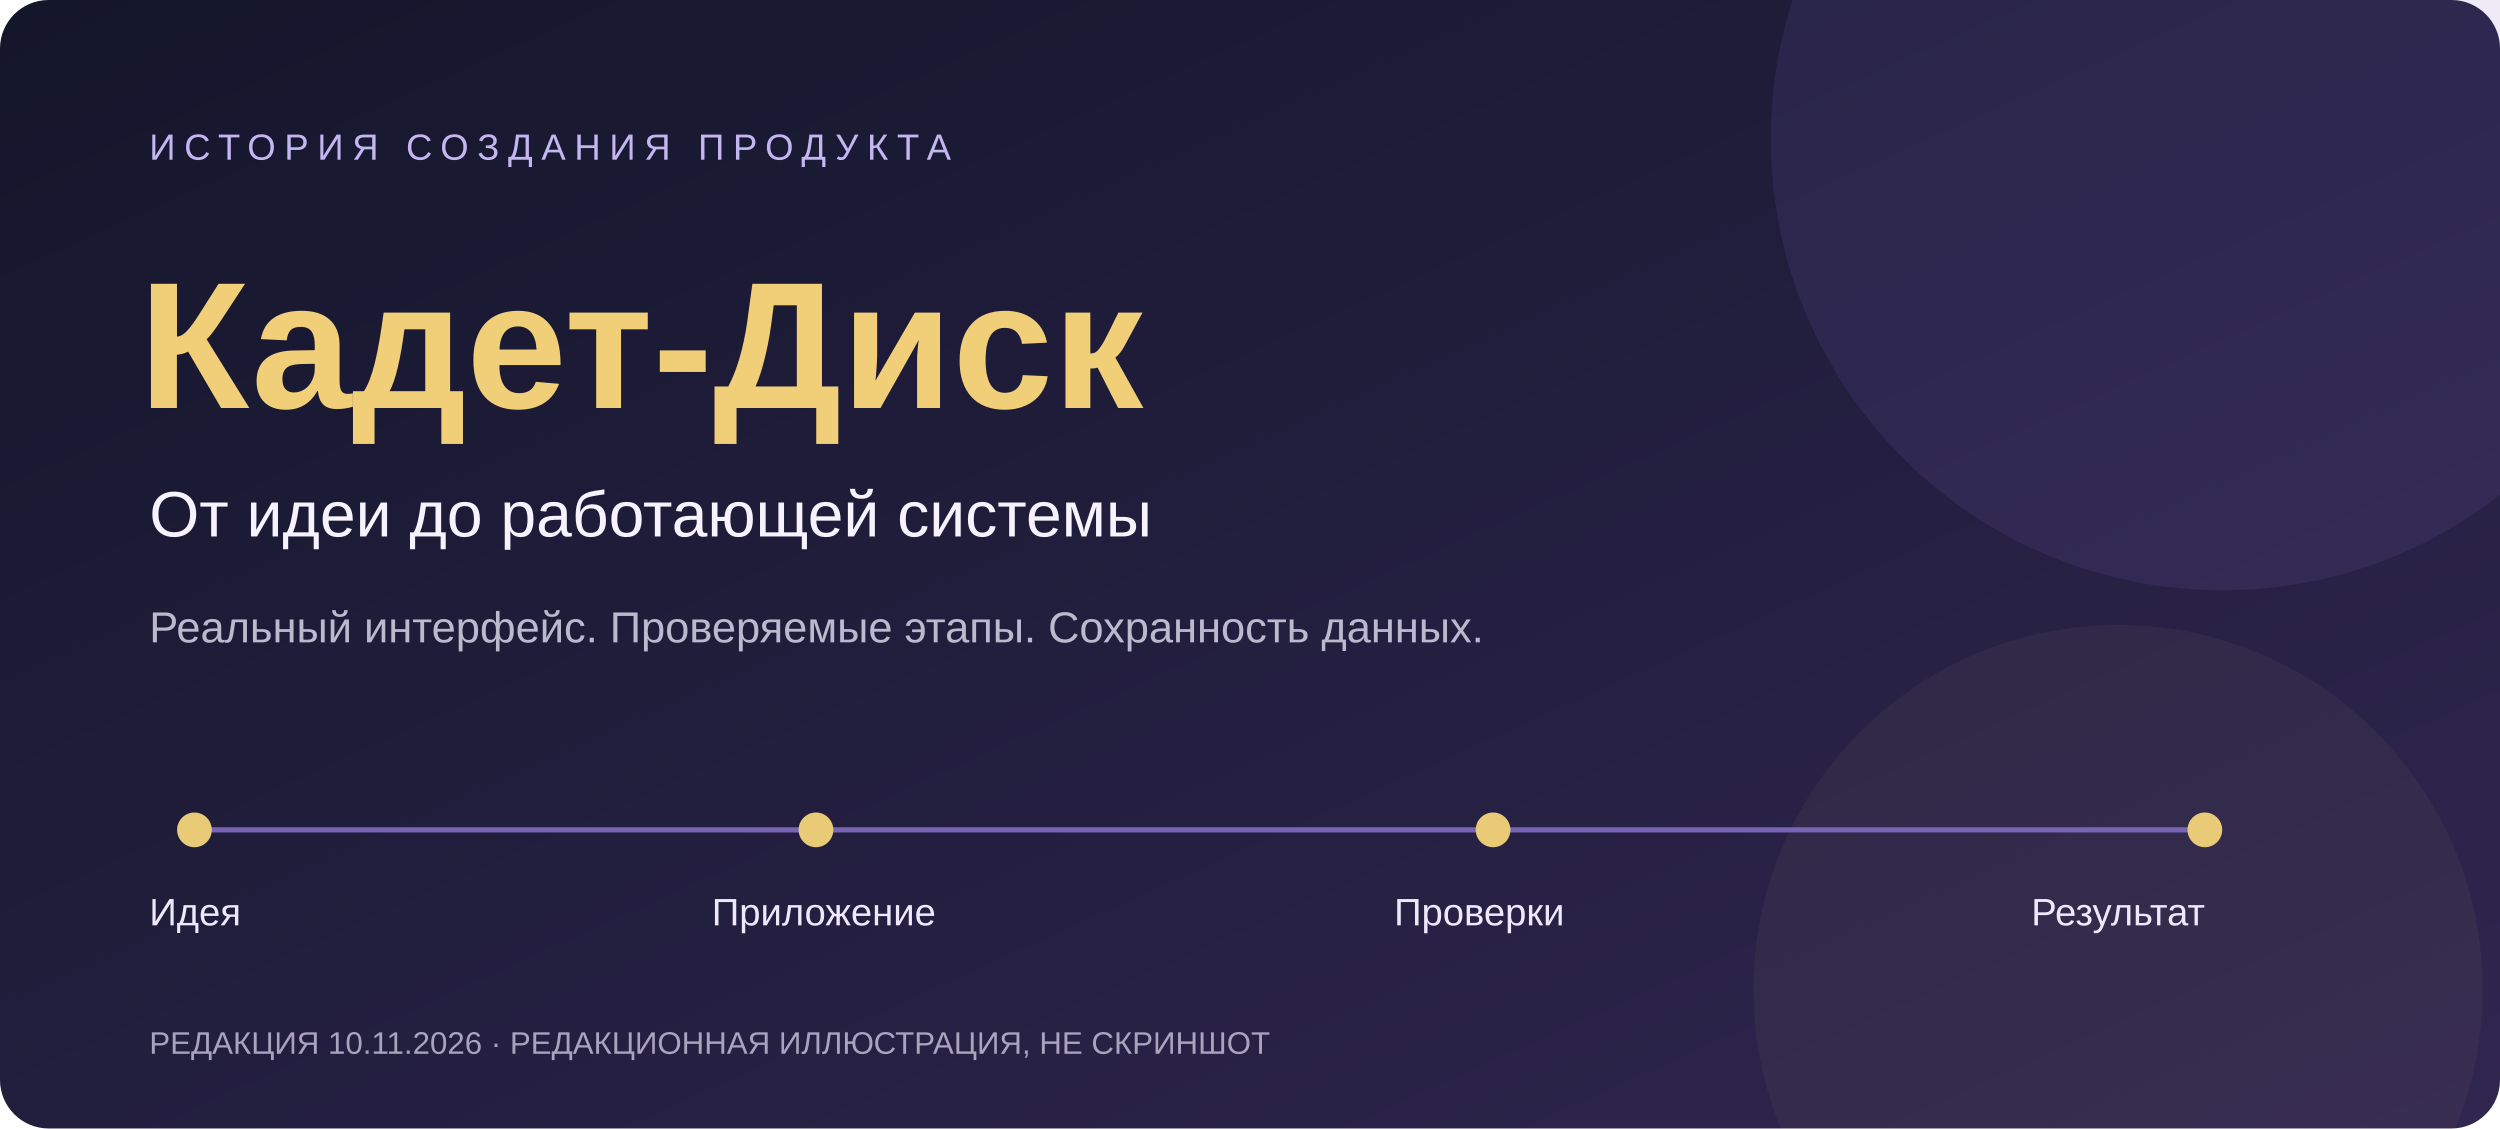
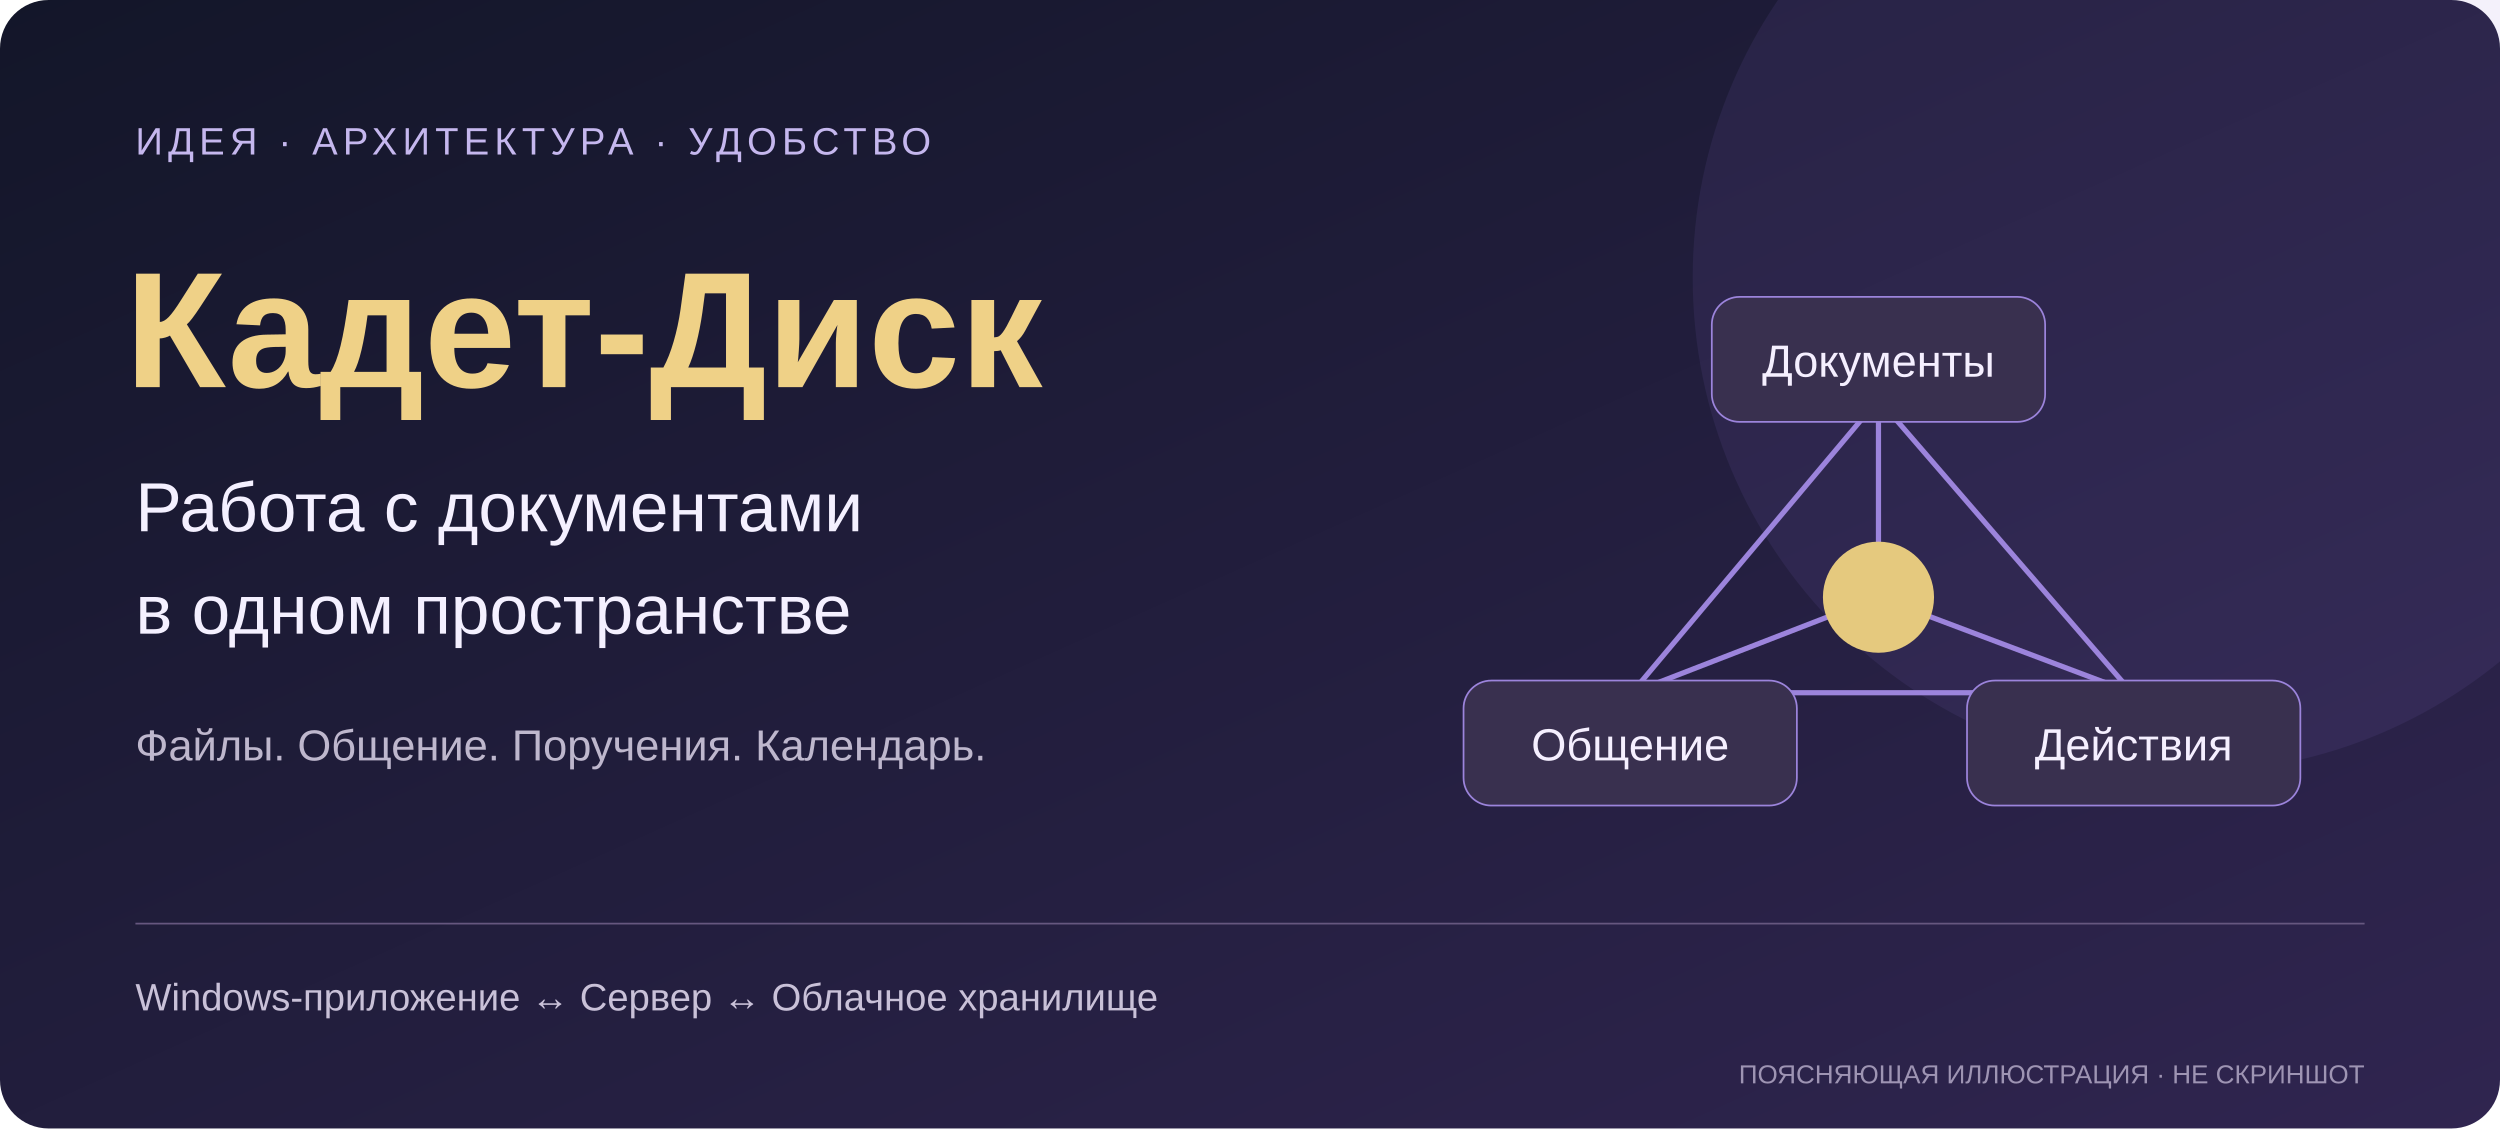
<svg xmlns="http://www.w3.org/2000/svg" width="1440" height="650" viewBox="0 0 1440 650">
  <defs>
    <linearGradient id="bg" x2="1" y2="1">
-       <stop stop-color="#14162b" />
-       <stop offset="1" stop-color="#302650" />
+       <stop stop-color="#131629" />
+       <stop offset="1" stop-color="#302550" />
    </linearGradient>
  </defs>
  <rect width="1440" height="650" rx="28" fill="url(#bg)" />
-   <circle cx="1280" cy="80" r="260" fill="#7864c5" opacity=".13" />
-   <circle cx="1220" cy="570" r="210" fill="#e9ca76" opacity=".05" />
+   <circle cx="1260" cy="160" r="285" fill="#8c73d7" opacity=".1" />
  <g font-family="Segoe UI,Arial,sans-serif">
-     <text x="86" y="92" fill="#c4b6f1" font-size="21" letter-spacing="5">ИСТОРИЯ СОЗДАНИЯ ПРОДУКТА</text>
-     <text x="80" y="235" fill="#f1cf78" font-size="104" font-weight="700">Кадет-Диск</text>
-     <text x="86" y="309" fill="#f6f3ff" font-size="37">От идеи до работающей системы</text>
-     <text x="86" y="370" fill="#bcb9cf" font-size="25">Реальный интерфейс. Проверяемые этапы. Сохранность данных.</text>
-     <path d="M112 478H1270" stroke="#7764b4" stroke-width="3" />
-     <g fill="#e9ca76">
-       <circle cx="112" cy="478" r="10" />
-       <circle cx="470" cy="478" r="10" />
-       <circle cx="860" cy="478" r="10" />
-       <circle cx="1270" cy="478" r="10" />
+     <text x="78" y="89" fill="#c5b7ee" font-size="22" letter-spacing="3">ИДЕЯ · АРХИТЕКТУРА · УДОБСТВО</text>
+     <text x="72" y="223" fill="#efd187" font-size="95" font-weight="700">Кадет-Диск</text>
+     <g fill="#f4f0ff" font-size="40">
+       <text x="78" y="306">Работа с документами</text>
+       <text x="78" y="365">в одном пространстве</text>
    </g>
-     <g fill="#eee9fa" font-size="22">
-       <text x="86" y="533">Идея</text>
-       <text x="410" y="533">Приложение</text>
-       <text x="803" y="533">Проверки</text>
-       <text x="1170" y="533">Результат</text>
+     <text x="78" y="438" fill="#beb7cd" font-size="25">Файлы. Общение. Поручения. Календарь.</text>
+     <g stroke="#9c84dc" stroke-width="3" fill="none">
+       <path d="M1082 230 940 399 1228 399Z" />
+       <path d="M1082 230V344M940 399 1082 344 1228 399" />
    </g>
-     <text x="86" y="607" fill="#aaa3be" font-size="18">РЕДАКЦИЯ 10.11.2026  ·  РЕДАКЦИОННАЯ ИЛЛЮСТРАЦИЯ, НЕ СКРИНШОТ</text>
+     <circle cx="1082" cy="344" r="32" fill="#e5c97e" />
+     <g fill="#39304f" stroke="#9c84dc">
+       <rect x="986" y="171" width="192" height="72" rx="16" />
+       <rect x="843" y="392" width="192" height="72" rx="16" />
+       <rect x="1133" y="392" width="192" height="72" rx="16" />
+     </g>
+     <g fill="#f5efff" text-anchor="middle" font-size="26">
+       <text x="1082" y="217">Документы</text>
+       <text x="939" y="438">Общение</text>
+       <text x="1229" y="438">Действия</text>
+     </g>
+     <path d="M78 532H1362" stroke="#66577f" />
+     <text x="78" y="582" fill="#c9c1d8" font-size="22">Windows-приложение  ↔  Сервер  ↔  Облачное хранилище</text>
+     <text x="1362" y="624" text-anchor="end" fill="#9e94b3" font-size="15">ПОЯСНЯЮЩАЯ ИЛЛЮСТРАЦИЯ · НЕ СКРИНШОТ</text>
  </g>
</svg>
